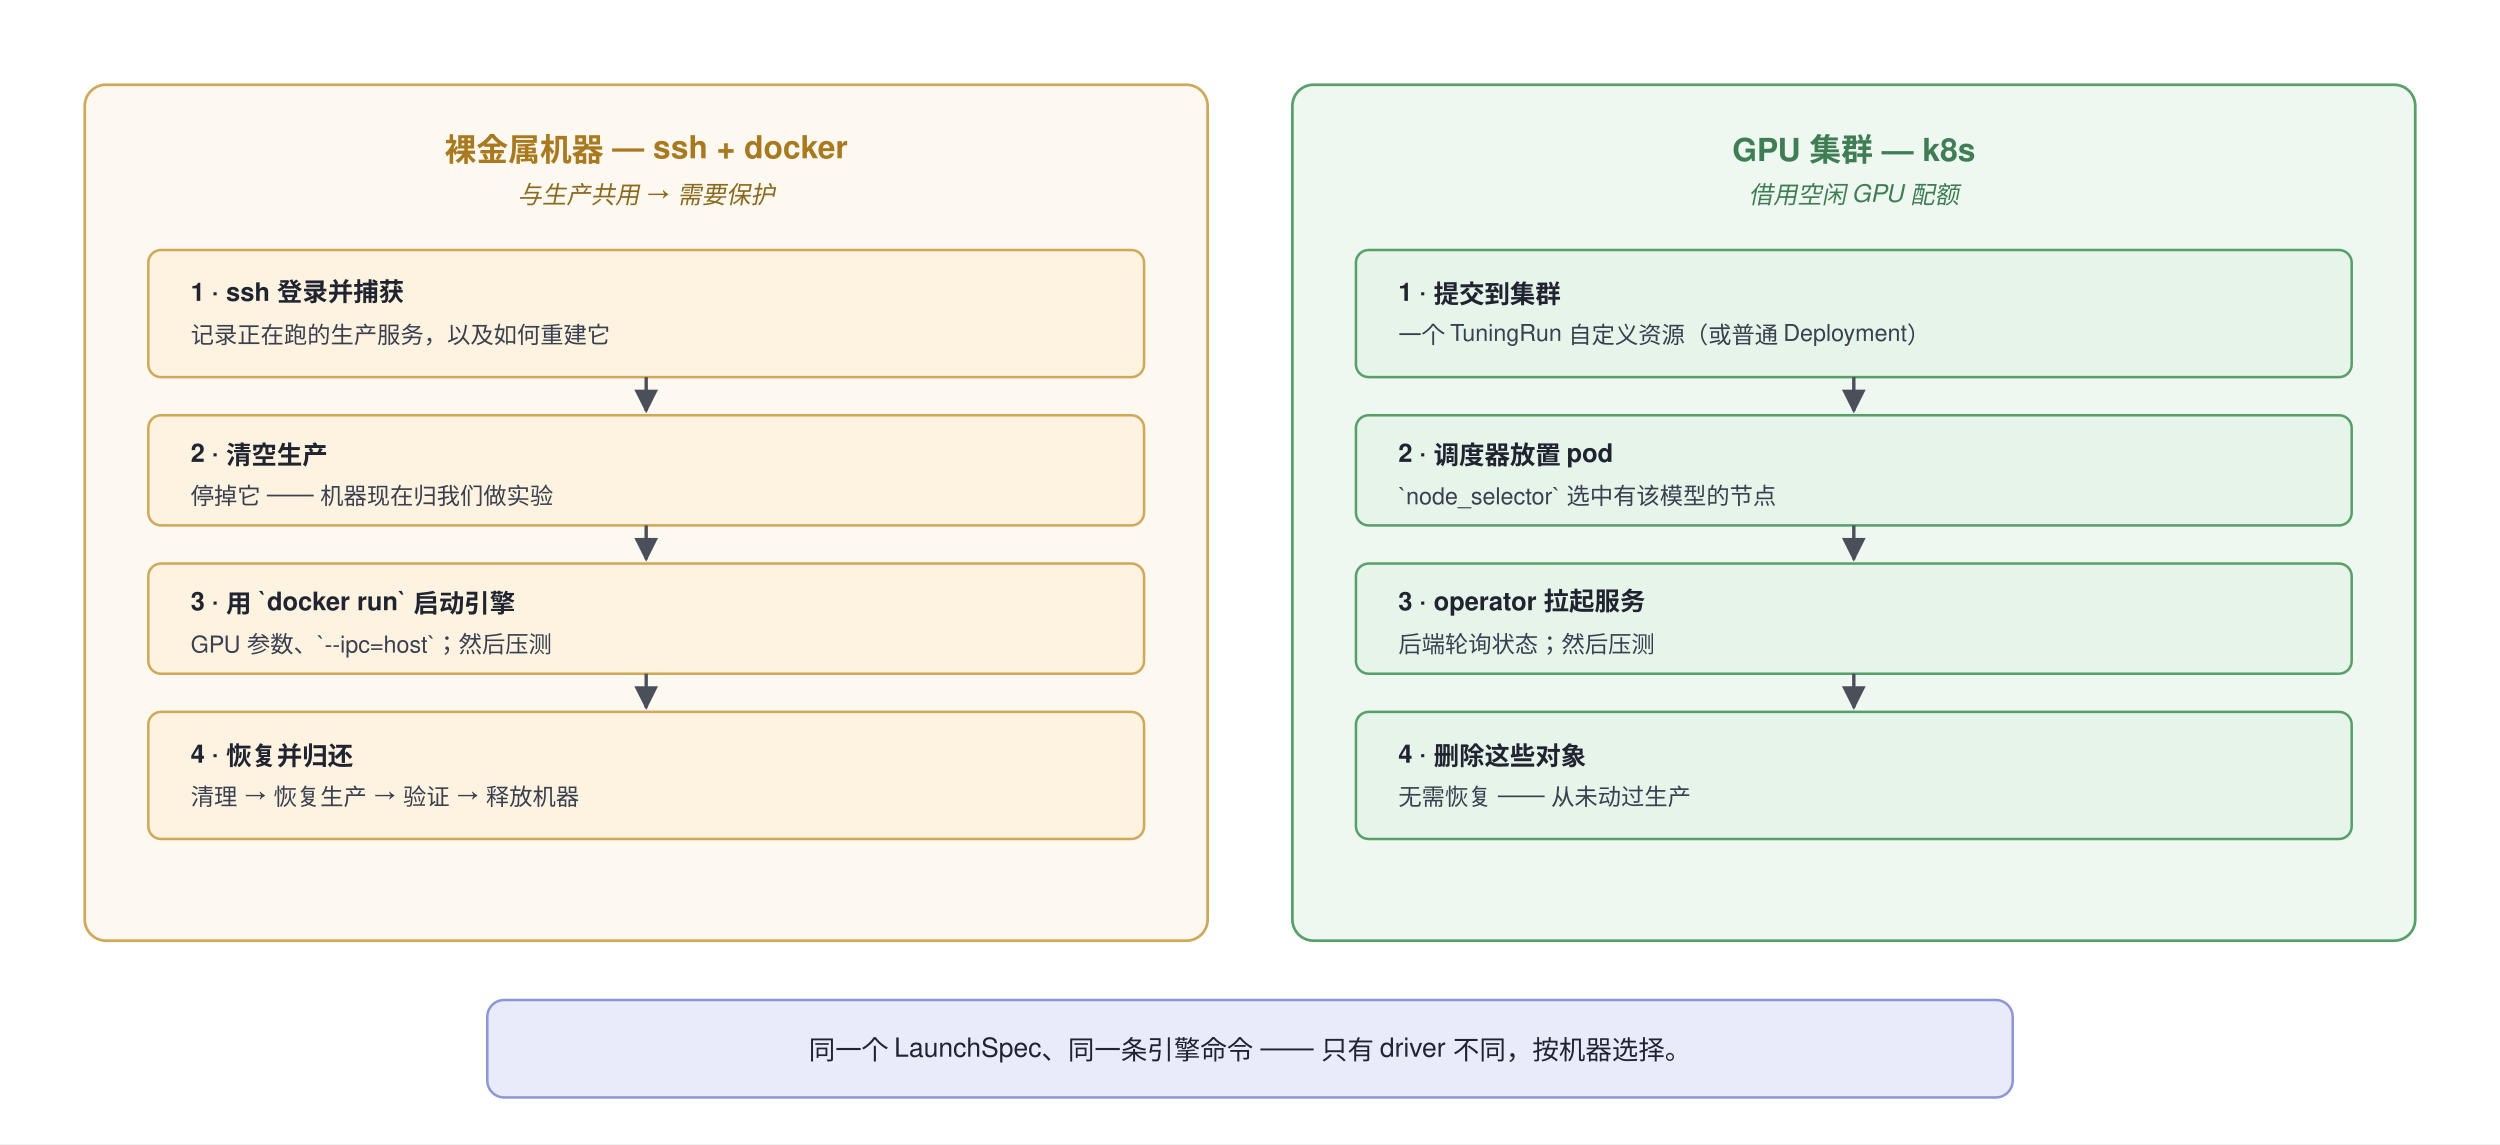
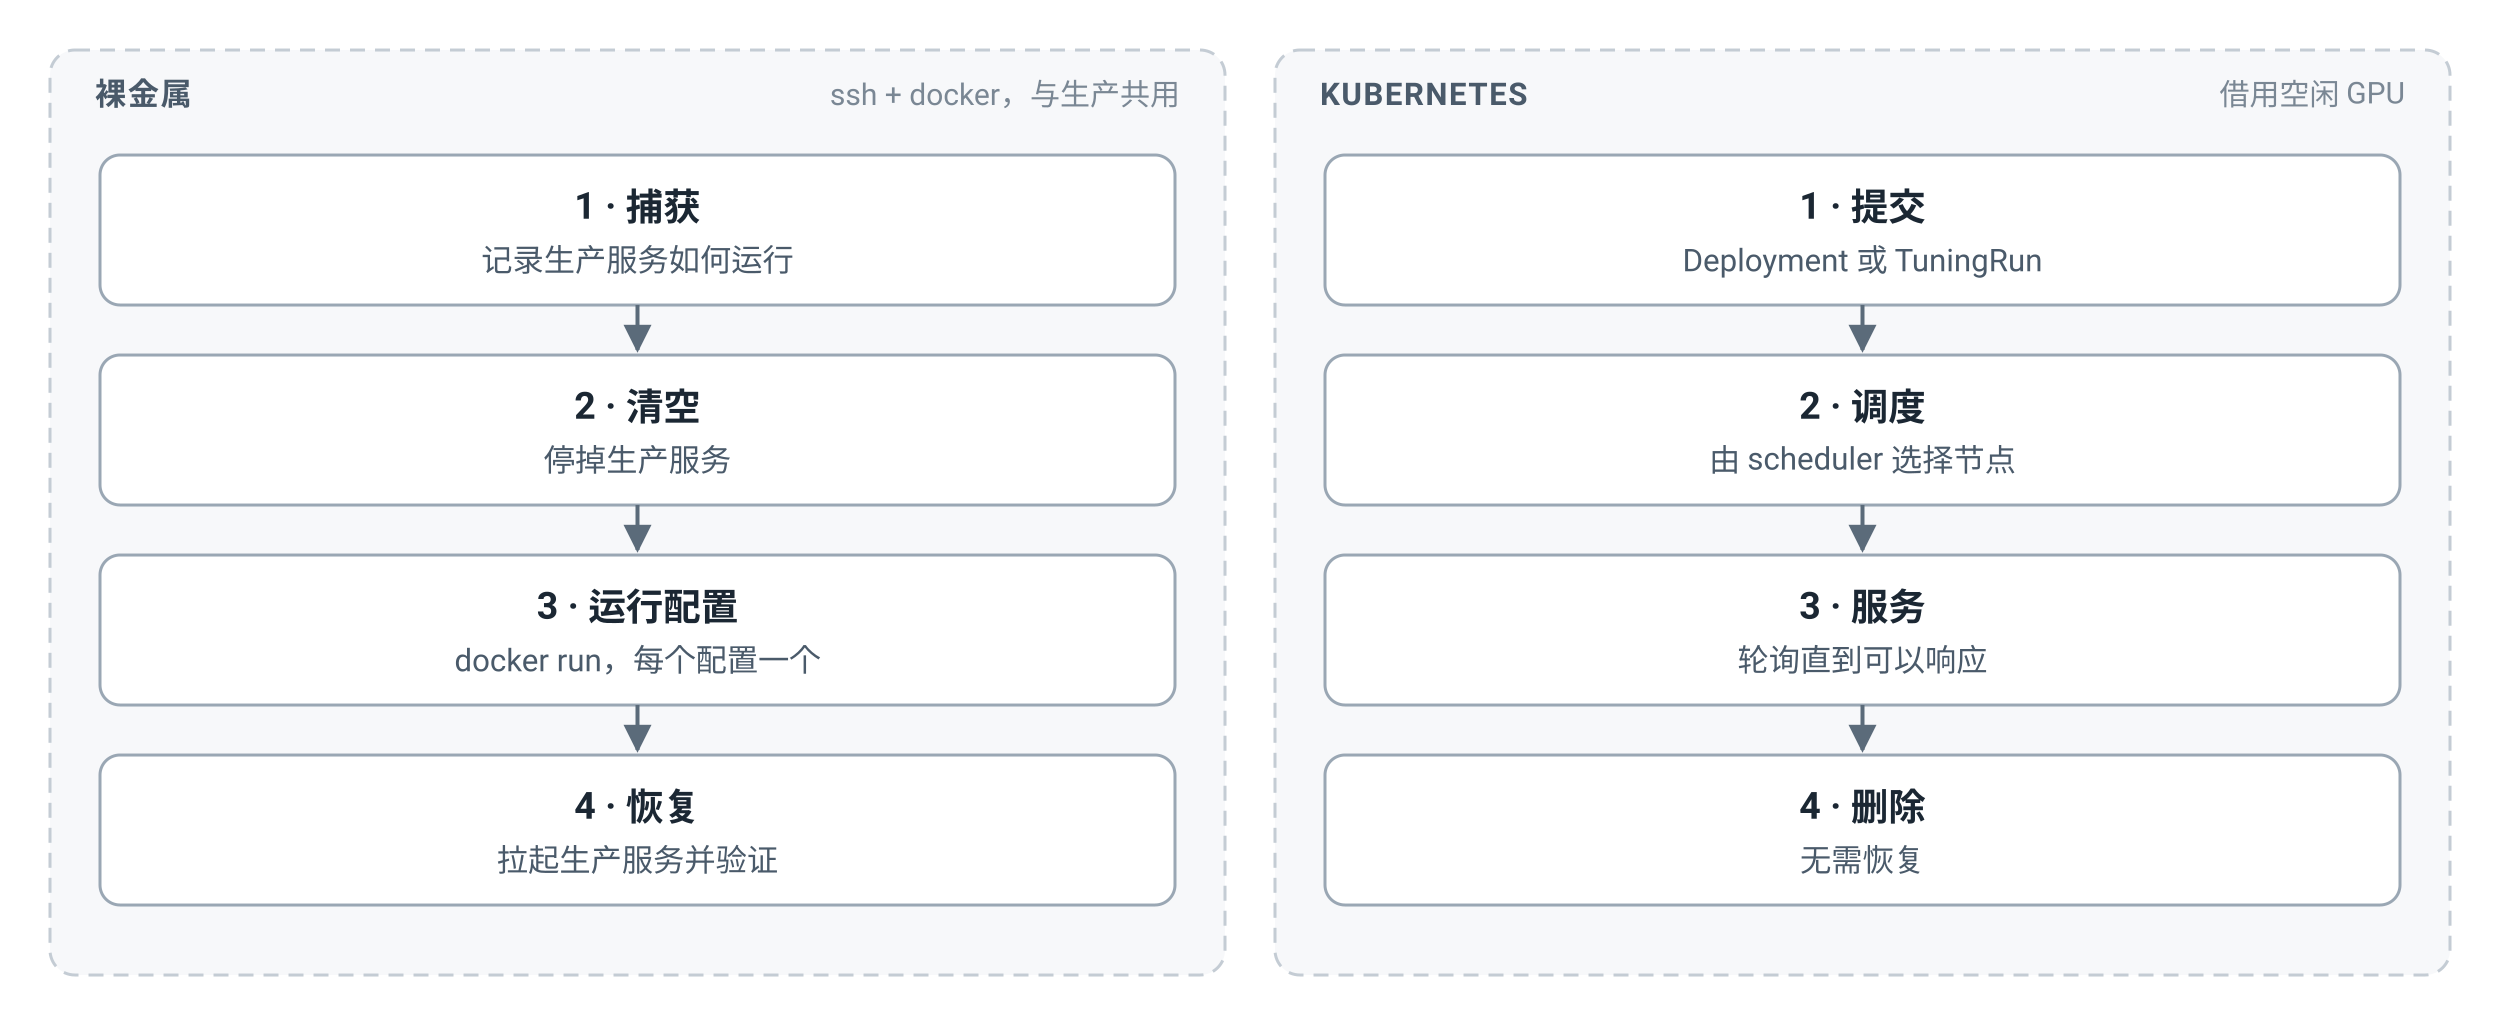
- <svg xmlns="http://www.w3.org/2000/svg" viewBox="0 0 1180 540" font-family="Helvetica, Arial, 'PingFang SC', 'Hiragino Sans GB', 'Microsoft YaHei', sans-serif">
+ <svg xmlns="http://www.w3.org/2000/svg" viewBox="0 0 1000 410" font-family="-apple-system, Segoe UI, Roboto, Helvetica, Arial, sans-serif">
  <defs>
-     <marker id="arr" viewBox="0 0 10 10" refX="9" refY="5" markerWidth="7" markerHeight="7" orient="auto-start-reverse">
-       <path d="M0,0 L10,5 L0,10 z" fill="#4a4f5a" />
+     <marker id="a-grey" viewBox="0 0 10 10" refX="9" refY="5" markerWidth="7" markerHeight="7" orient="auto-start-reverse">
+       <path d="M0 0 L10 5 L0 10 z" fill="#5b6b7a" />
+     </marker>
+     <marker id="a-green" viewBox="0 0 10 10" refX="9" refY="5" markerWidth="7" markerHeight="7" orient="auto-start-reverse">
+       <path d="M0 0 L10 5 L0 10 z" fill="#2f6f4f" />
+     </marker>
+     <marker id="a-orange" viewBox="0 0 10 10" refX="9" refY="5" markerWidth="7" markerHeight="7" orient="auto-start-reverse">
+       <path d="M0 0 L10 5 L0 10 z" fill="#c07a2c" />
+     </marker>
+     <marker id="a-purple" viewBox="0 0 10 10" refX="9" refY="5" markerWidth="7" markerHeight="7" orient="auto-start-reverse">
+       <path d="M0 0 L10 5 L0 10 z" fill="#8b72be" />
+     </marker>
+     <marker id="a-red" viewBox="0 0 10 10" refX="9" refY="5" markerWidth="7" markerHeight="7" orient="auto-start-reverse">
+       <path d="M0 0 L10 5 L0 10 z" fill="#c96161" />
+     </marker>
+     <marker id="a-blue" viewBox="0 0 10 10" refX="9" refY="5" markerWidth="7" markerHeight="7" orient="auto-start-reverse">
+       <path d="M0 0 L10 5 L0 10 z" fill="#5b85c9" />
    </marker>
  </defs>
-   <style>
-     .colA  { fill:#fdf9f0; stroke:#d0a85a; stroke-width:1.3; }
-     .colB  { fill:#eef7f0; stroke:#57a06a; stroke-width:1.3; }
-     .stepA { fill:#fdf3e0; stroke:#d0a85a; stroke-width:1.2; }
-     .stepB { fill:#e6f4ea; stroke:#57a06a; stroke-width:1.2; }
-     .band  { fill:#e9ebfa; stroke:#8f96d8; stroke-width:1.2; }
-     .htitle { font-size:15px; font-weight:bold; text-anchor:middle; }
-     .htag { font-size:11.5px; text-anchor:middle; font-style:italic; }
-     .stitle { font-size:12px; font-weight:bold; fill:#1f2430; text-anchor:start; }
-     .ssub  { font-size:11px; fill:#3a4050; text-anchor:start; }
-     .edge  { stroke:#4a4f5a; stroke-width:1.6; fill:none; }
-     .bandt { font-size:12.5px; fill:#1f2430; text-anchor:middle; }
-   </style>
-   <rect x="0" y="0" width="1180" height="540" fill="#ffffff" />
-   <rect class="colA" x="40" y="40" width="530" height="404" rx="10" />
-   <rect class="colB" x="610" y="40" width="530" height="404" rx="10" />
-   <text class="htitle" x="305" y="76" fill="#a9791f">裸金属机器 — ssh + docker</text>
-   <text class="htag" x="305" y="96" fill="#8a6a1e">与生产共用 → 需要保护</text>
-   <text class="htitle" x="875" y="76" fill="#3f7d54">GPU 集群 — k8s</text>
-   <text class="htag" x="875" y="96" fill="#3f7d54">借用空闲 GPU 配额</text>
-   <rect class="stepA" x="70" y="118" width="470" height="60" rx="6" />
-   <text class="stitle" x="90" y="142">1 · ssh 登录并捕获</text>
-   <text class="ssub" x="90" y="162">记录正在跑的生产服务，以及如何重建它</text>
-   <rect class="stepA" x="70" y="196" width="470" height="52" rx="6" />
-   <text class="stitle" x="90" y="218">2 · 清空生产</text>
-   <text class="ssub" x="90" y="238">停掉它 —— 机器现在归我们做实验</text>
-   <rect class="stepA" x="70" y="266" width="470" height="52" rx="6" />
-   <text class="stitle" x="90" y="288">3 · 用 `docker run` 启动引擎</text>
-   <text class="ssub" x="90" y="308">GPU 参数、`--ipc=host`；然后压测</text>
-   <rect class="stepA" x="70" y="336" width="470" height="60" rx="6" />
-   <text class="stitle" x="90" y="360">4 · 恢复并归还</text>
-   <text class="ssub" x="90" y="380">清理 → 恢复生产 → 验证 → 释放机器</text>
-   <path class="edge" d="M305,178 V194" marker-end="url(#arr)" />
-   <path class="edge" d="M305,248 V264" marker-end="url(#arr)" />
-   <path class="edge" d="M305,318 V334" marker-end="url(#arr)" />
-   <rect class="stepB" x="640" y="118" width="470" height="60" rx="6" />
-   <text class="stitle" x="660" y="142">1 · 提交到集群</text>
-   <text class="ssub" x="660" y="162">一个 TuningRun 自定义资源（或普通 Deployment）</text>
-   <rect class="stepB" x="640" y="196" width="470" height="52" rx="6" />
-   <text class="stitle" x="660" y="218">2 · 调度器放置 pod</text>
-   <text class="ssub" x="660" y="238">`node_selector` 选中有该模型的节点</text>
-   <rect class="stepB" x="640" y="266" width="470" height="52" rx="6" />
-   <text class="stitle" x="660" y="288">3 · operator 拉起服务</text>
-   <text class="ssub" x="660" y="308">后端轮询状态；然后压测</text>
-   <rect class="stepB" x="640" y="336" width="470" height="60" rx="6" />
-   <text class="stitle" x="660" y="360">4 · 删除这些对象</text>
-   <text class="ssub" x="660" y="380">无需恢复 —— 从未动过生产</text>
-   <path class="edge" d="M875,178 V194" marker-end="url(#arr)" />
-   <path class="edge" d="M875,248 V264" marker-end="url(#arr)" />
-   <path class="edge" d="M875,318 V334" marker-end="url(#arr)" />
-   <rect class="band" x="230" y="472" width="720" height="46" rx="8" />
-   <text class="bandt" x="590" y="500">同一个 LaunchSpec、同一条引擎命令 —— 只有 driver 不同，按机器选择。</text>
+   <rect width="1000" height="410" fill="#ffffff" />
+   <rect x="20" y="20" width="470" height="370" rx="10" fill="#f7f8fa" stroke="#c4ccd4" stroke-width="1.2" stroke-dasharray="6 4" />
+   <text x="38" y="42" font-size="12.5" fill="#4a5a6a" font-weight="700" letter-spacing="0.6" text-anchor="start">裸金属</text>
+   <text x="472" y="42" font-size="12" fill="#7a8794" text-anchor="end">ssh + docker，与生产共用</text>
+   <rect x="40" y="62" width="430" height="60" rx="8" fill="#ffffff" stroke="#9aa7b4" stroke-width="1.2" />
+   <text x="255.0" y="87.5" font-size="15" fill="#1b2733" font-weight="700" text-anchor="middle">1 · 捕获</text>
+   <text x="255.0" y="108.5" font-size="12.5" fill="#4a5a6a" text-anchor="middle">记录生产服务如何运行</text>
+   <path d="M255 122 L255 140" fill="none" stroke="#5b6b7a" stroke-width="1.6" marker-end="url(#a-grey)" />
+   <rect x="40" y="142" width="430" height="60" rx="8" fill="#ffffff" stroke="#9aa7b4" stroke-width="1.2" />
+   <text x="255.0" y="167.5" font-size="15" fill="#1b2733" font-weight="700" text-anchor="middle">2 · 清空</text>
+   <text x="255.0" y="188.5" font-size="12.5" fill="#4a5a6a" text-anchor="middle">停掉生产服务</text>
+   <path d="M255 202 L255 220" fill="none" stroke="#5b6b7a" stroke-width="1.6" marker-end="url(#a-grey)" />
+   <rect x="40" y="222" width="430" height="60" rx="8" fill="#ffffff" stroke="#9aa7b4" stroke-width="1.2" />
+   <text x="255.0" y="247.5" font-size="15" fill="#1b2733" font-weight="700" text-anchor="middle">3 · 运行配置</text>
+   <text x="255.0" y="268.5" font-size="12.5" fill="#4a5a6a" text-anchor="middle">docker run，每个配置一个</text>
+   <path d="M255 282 L255 300" fill="none" stroke="#5b6b7a" stroke-width="1.6" marker-end="url(#a-grey)" />
+   <rect x="40" y="302" width="430" height="60" rx="8" fill="#ffffff" stroke="#9aa7b4" stroke-width="1.2" />
+   <text x="255.0" y="327.5" font-size="15" fill="#1b2733" font-weight="700" text-anchor="middle">4 · 恢复</text>
+   <text x="255.0" y="348.5" font-size="12.5" fill="#4a5a6a" text-anchor="middle">拉起生产服务并验证</text>
+   <rect x="510" y="20" width="470" height="370" rx="10" fill="#f7f8fa" stroke="#c4ccd4" stroke-width="1.2" stroke-dasharray="6 4" />
+   <text x="528" y="42" font-size="12.5" fill="#4a5a6a" font-weight="700" letter-spacing="0.6" text-anchor="start">KUBERNETES</text>
+   <text x="962" y="42" font-size="12" fill="#7a8794" text-anchor="end">借用空闲 GPU</text>
+   <rect x="530" y="62" width="430" height="60" rx="8" fill="#ffffff" stroke="#9aa7b4" stroke-width="1.2" />
+   <text x="745.0" y="87.5" font-size="15" fill="#1b2733" font-weight="700" text-anchor="middle">1 · 提交</text>
+   <text x="745.0" y="108.5" font-size="12.5" fill="#4a5a6a" text-anchor="middle">Deployment 或 TuningRun</text>
+   <path d="M745 122 L745 140" fill="none" stroke="#5b6b7a" stroke-width="1.6" marker-end="url(#a-grey)" />
+   <rect x="530" y="142" width="430" height="60" rx="8" fill="#ffffff" stroke="#9aa7b4" stroke-width="1.2" />
+   <text x="745.0" y="167.5" font-size="15" fill="#1b2733" font-weight="700" text-anchor="middle">2 · 调度</text>
+   <text x="745.0" y="188.5" font-size="12.5" fill="#4a5a6a" text-anchor="middle">由 scheduler 选择节点</text>
+   <path d="M745 202 L745 220" fill="none" stroke="#5b6b7a" stroke-width="1.6" marker-end="url(#a-grey)" />
+   <rect x="530" y="222" width="430" height="60" rx="8" fill="#ffffff" stroke="#9aa7b4" stroke-width="1.2" />
+   <text x="745.0" y="247.5" font-size="15" fill="#1b2733" font-weight="700" text-anchor="middle">3 · 服务</text>
+   <text x="745.0" y="268.5" font-size="12.5" fill="#4a5a6a" text-anchor="middle">轮询直到可以响应</text>
+   <path d="M745 282 L745 300" fill="none" stroke="#5b6b7a" stroke-width="1.6" marker-end="url(#a-grey)" />
+   <rect x="530" y="302" width="430" height="60" rx="8" fill="#ffffff" stroke="#9aa7b4" stroke-width="1.2" />
+   <text x="745.0" y="327.5" font-size="15" fill="#1b2733" font-weight="700" text-anchor="middle">4 · 删除</text>
+   <text x="745.0" y="348.5" font-size="12.5" fill="#4a5a6a" text-anchor="middle">无需恢复</text>
</svg>
